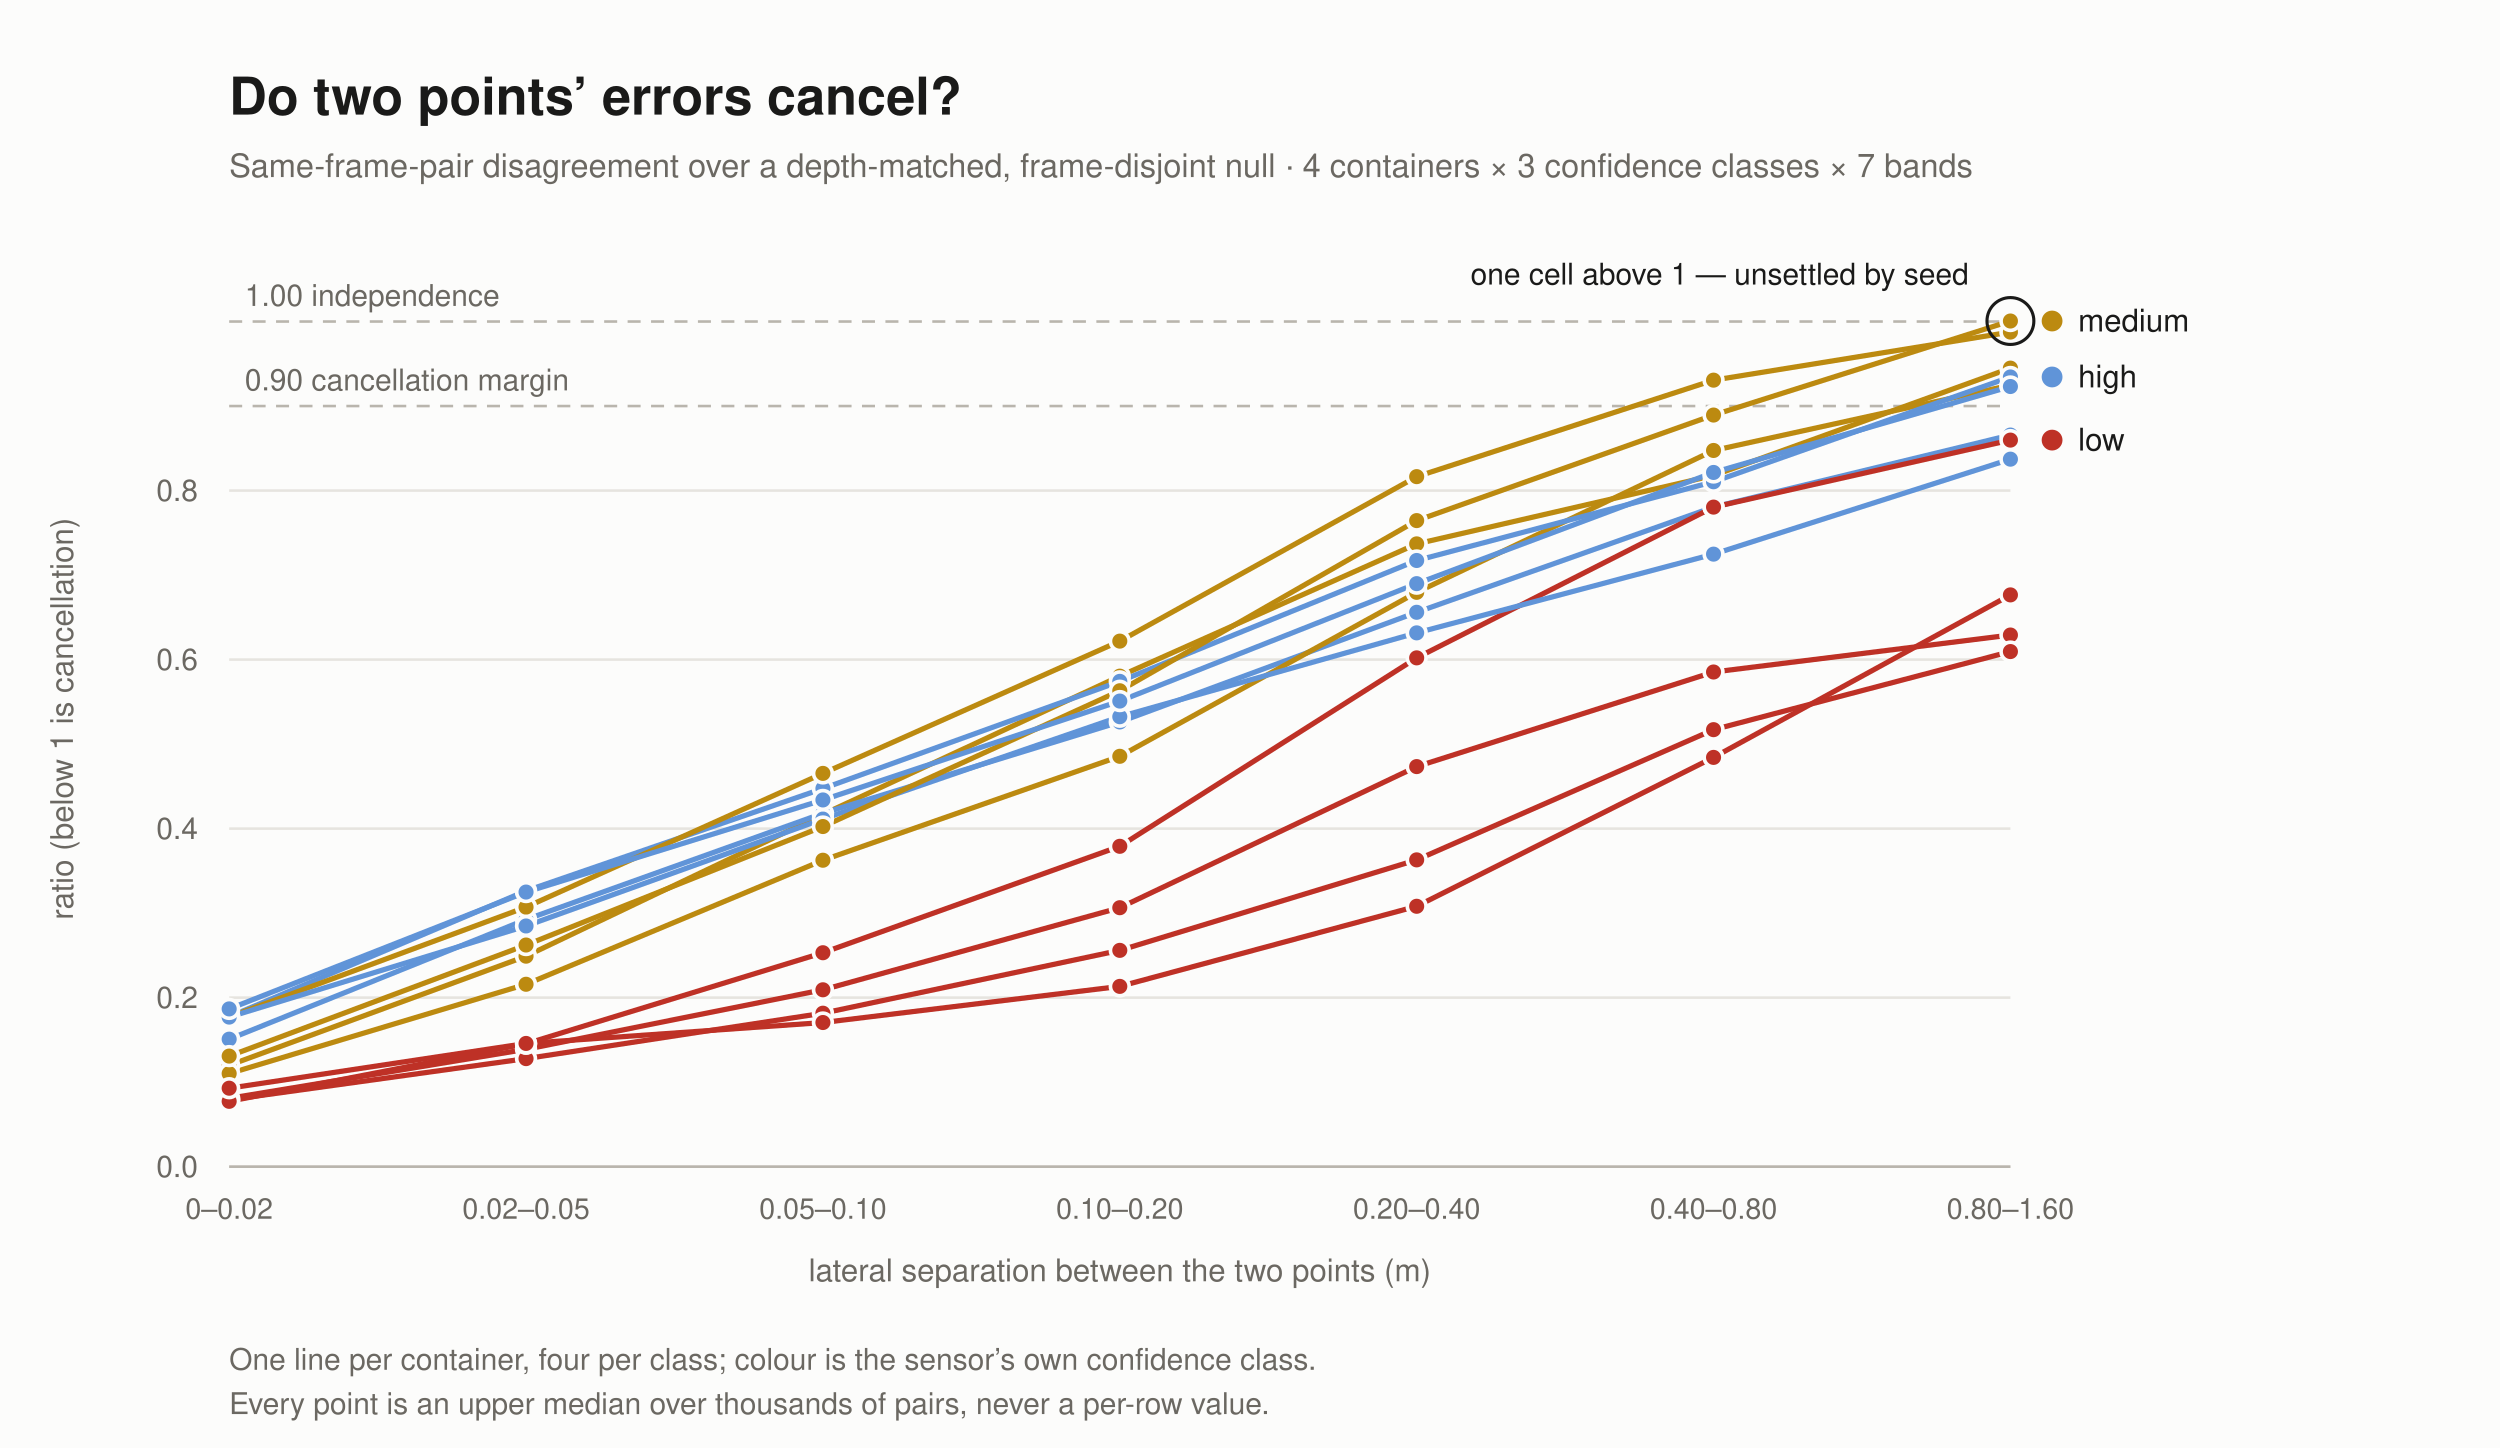
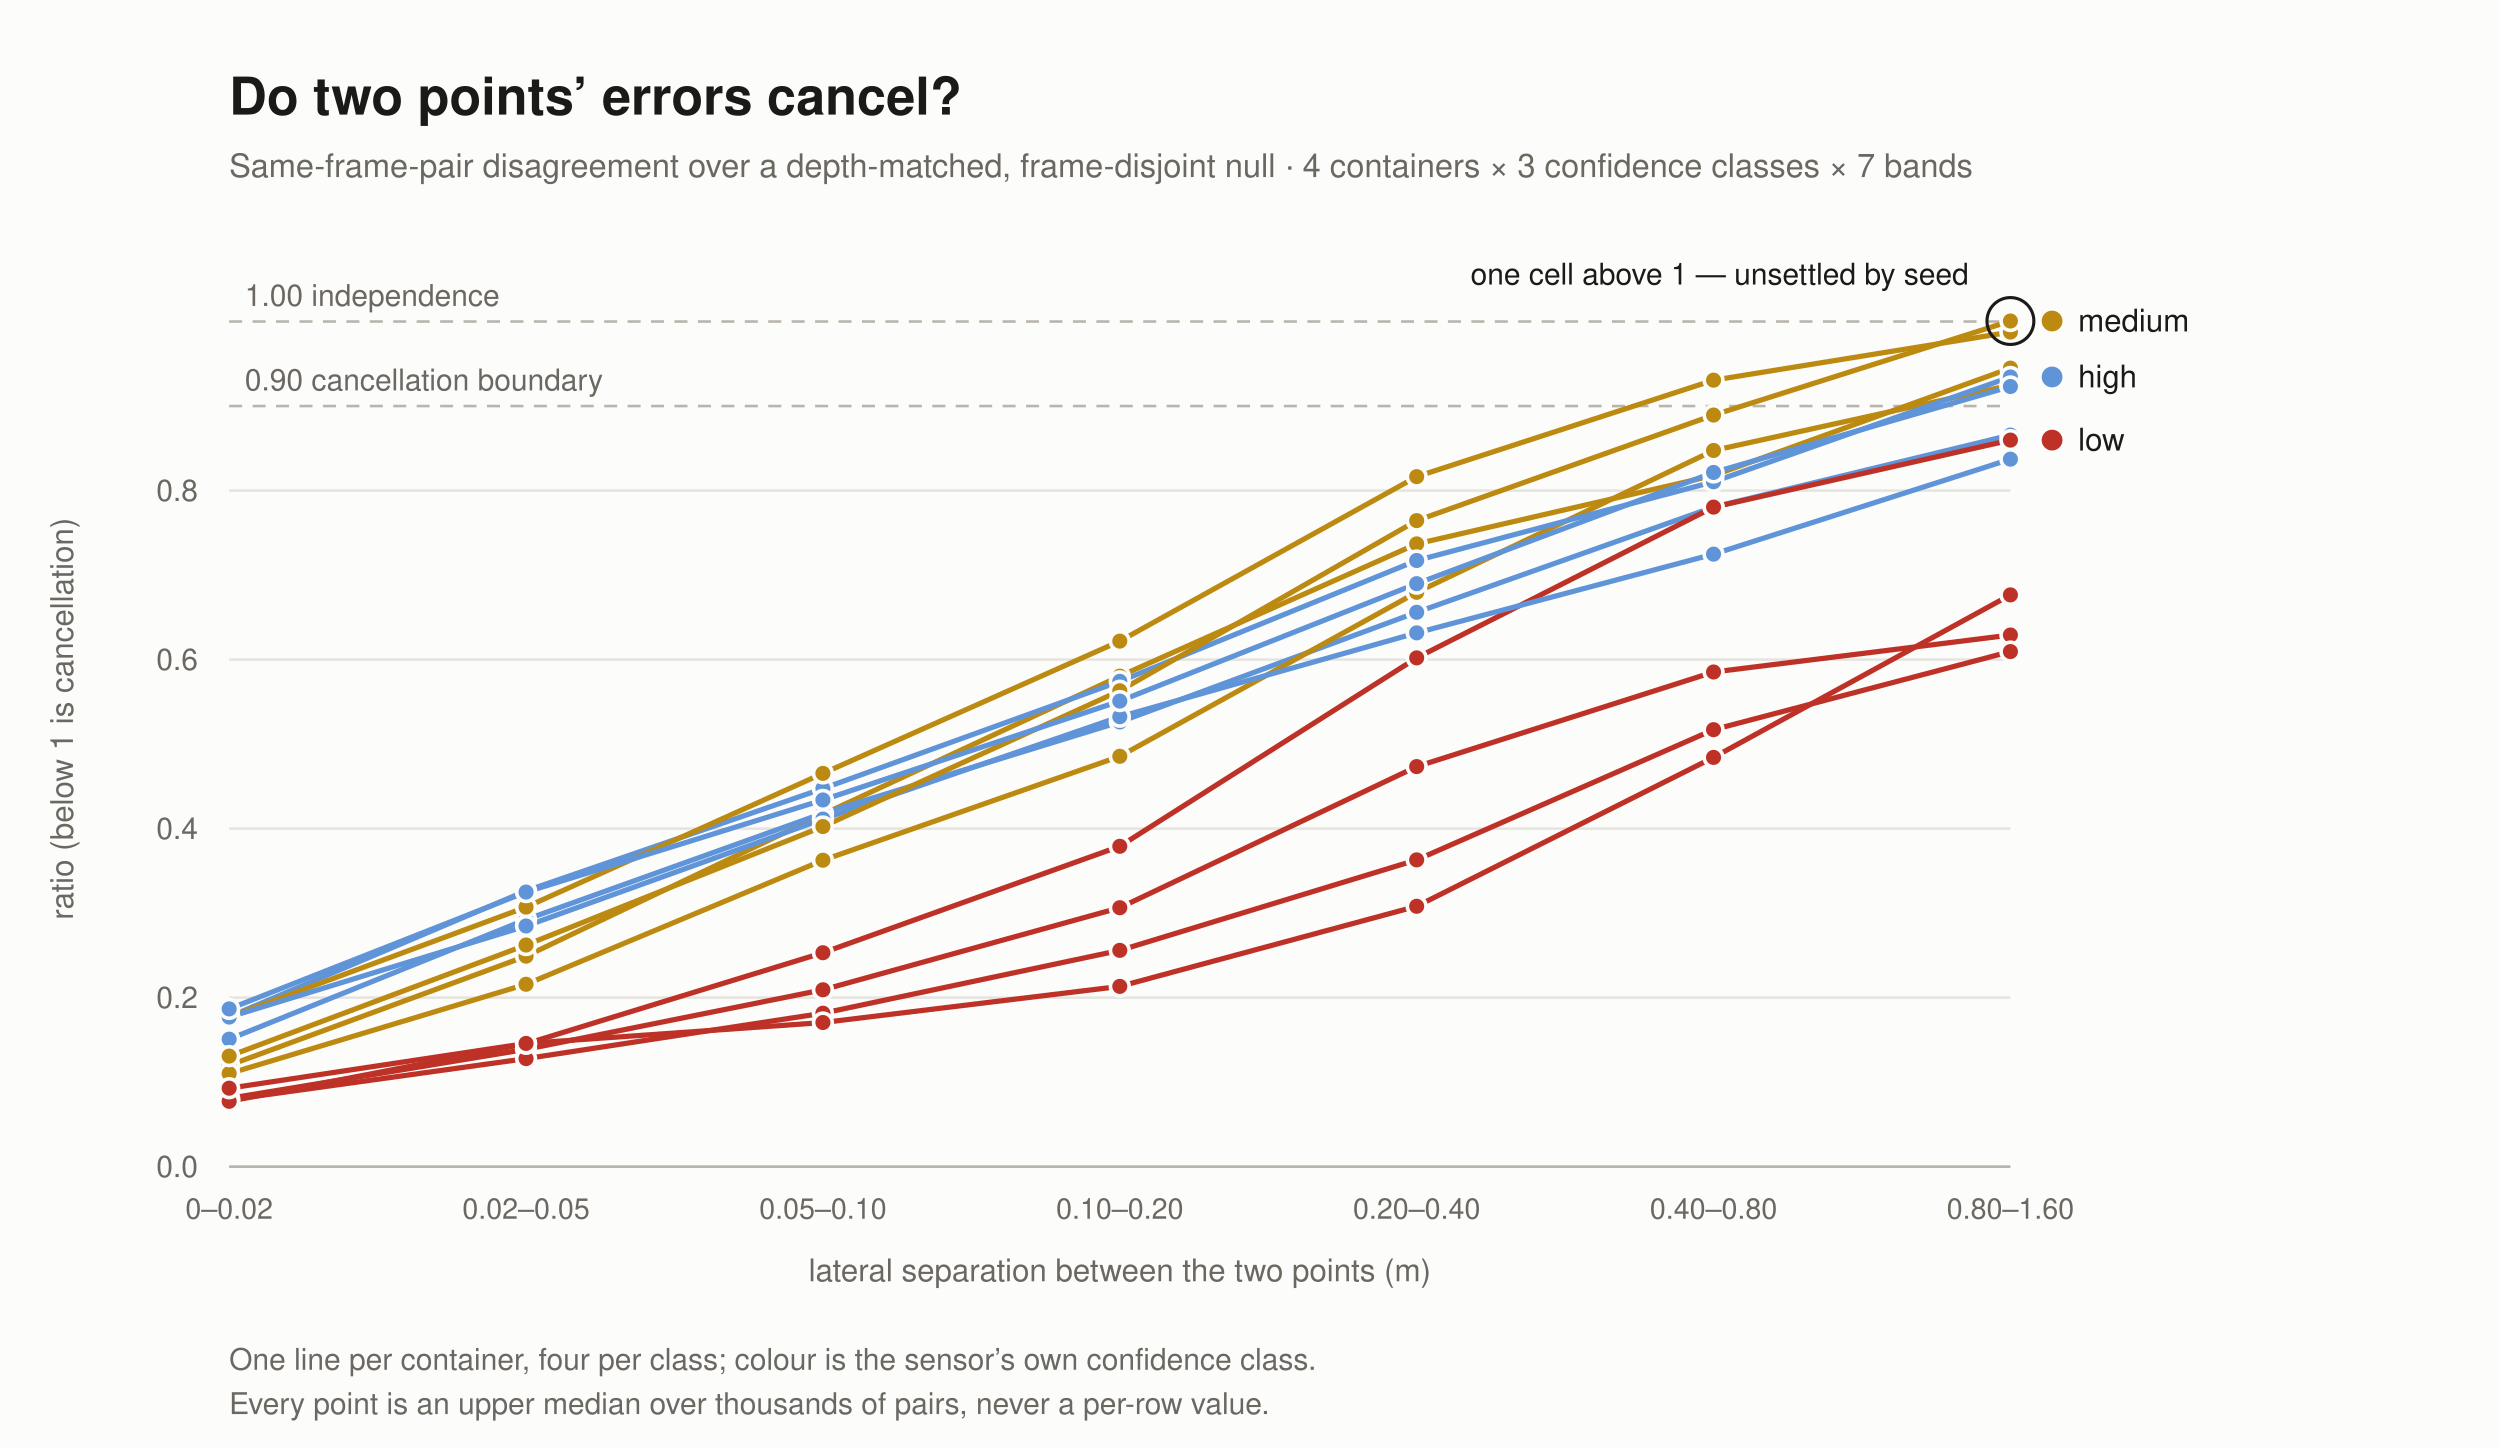
<svg xmlns="http://www.w3.org/2000/svg" width="960" height="556" viewBox="0 0 960 556" font-family="-apple-system, BlinkMacSystemFont, Segoe UI, Helvetica, Arial, sans-serif" role="img" aria-label="Ratio of same-frame-pair disagreement to a frame-disjoint null, rising with separation in all twelve series">
  <rect width="960" height="556" fill="#fcfcfb" />
  <text x="88" y="44" fill="#1a1a19" font-size="20" font-weight="600">Do two points’ errors cancel?</text>
  <text x="88" y="68" fill="#6b6862" font-size="12.5">Same-frame-pair disagreement over a depth-matched, frame-disjoint null · 4 containers × 3 confidence classes × 7 bands</text>
  <line x1="88" y1="448" x2="772" y2="448" stroke="#e6e4df" stroke-width="1" />
  <text x="76" y="452" fill="#6b6862" font-size="11.5" text-anchor="end">0.0</text>
  <line x1="88" y1="383.09" x2="772" y2="383.09" stroke="#e6e4df" stroke-width="1" />
  <text x="76" y="387.09" fill="#6b6862" font-size="11.5" text-anchor="end">0.2</text>
  <line x1="88" y1="318.19" x2="772" y2="318.19" stroke="#e6e4df" stroke-width="1" />
  <text x="76" y="322.19" fill="#6b6862" font-size="11.5" text-anchor="end">0.4</text>
  <line x1="88" y1="253.28" x2="772" y2="253.28" stroke="#e6e4df" stroke-width="1" />
  <text x="76" y="257.28" fill="#6b6862" font-size="11.5" text-anchor="end">0.6</text>
  <line x1="88" y1="188.38" x2="772" y2="188.38" stroke="#e6e4df" stroke-width="1" />
  <text x="76" y="192.38" fill="#6b6862" font-size="11.5" text-anchor="end">0.8</text>
  <line x1="88" y1="155.92" x2="772" y2="155.92" stroke="#b9b5ad" stroke-width="1" stroke-dasharray="5 4" />
-   <text x="94" y="149.92" fill="#6b6862" font-size="11.5">0.90  cancellation margin</text>
+   <text x="94" y="149.92" fill="#6b6862" font-size="11.5">0.90  cancellation boundary</text>
  <line x1="88" y1="123.47" x2="772" y2="123.47" stroke="#b9b5ad" stroke-width="1" stroke-dasharray="5 4" />
  <text x="94" y="117.47" fill="#6b6862" font-size="11.5">1.00  independence</text>
  <line x1="88" y1="448" x2="772" y2="448" stroke="#b9b5ad" stroke-width="1" />
  <text x="88" y="468" fill="#6b6862" font-size="11" text-anchor="middle">0–0.02</text>
  <text x="202" y="468" fill="#6b6862" font-size="11" text-anchor="middle">0.02–0.05</text>
  <text x="316" y="468" fill="#6b6862" font-size="11" text-anchor="middle">0.05–0.10</text>
  <text x="430" y="468" fill="#6b6862" font-size="11" text-anchor="middle">0.10–0.20</text>
  <text x="544" y="468" fill="#6b6862" font-size="11" text-anchor="middle">0.20–0.40</text>
  <text x="658" y="468" fill="#6b6862" font-size="11" text-anchor="middle">0.40–0.80</text>
  <text x="772" y="468" fill="#6b6862" font-size="11" text-anchor="middle">0.80–1.60</text>
  <text x="430" y="492" fill="#6b6862" font-size="12" text-anchor="middle">lateral separation between the two points (m)</text>
  <text transform="translate(28 276) rotate(-90)" fill="#6b6862" font-size="12" text-anchor="middle">ratio (below 1 is cancellation)</text>
  <polyline points="88,421.75 202,402.94 316,380.08 430,348.56 544,294.37 658,258.05 772,243.85" fill="none" stroke="#BE3126" stroke-width="2" stroke-linejoin="round" stroke-linecap="round" />
  <polyline points="88,409.08 202,367.17 316,312.71 430,259.64 544,208.85 658,182.58 772,141.36" fill="none" stroke="#BC8A10" stroke-width="2" stroke-linejoin="round" stroke-linecap="round" />
  <polyline points="88,399.04 202,353.1 316,312.3 430,277.23 544,235.12 658,194.71 772,167.06" fill="none" stroke="#6094D8" stroke-width="2" stroke-linejoin="round" stroke-linecap="round" />
  <polyline points="88,422.35 202,406.51 316,389.07 430,364.94 544,330.19 658,280.19 772,250.2" fill="none" stroke="#BE3126" stroke-width="2" stroke-linejoin="round" stroke-linecap="round" />
  <polyline points="88,412.24 202,377.96 316,330.33 430,290.42 544,227.46 658,172.98 772,147.91" fill="none" stroke="#BC8A10" stroke-width="2" stroke-linejoin="round" stroke-linecap="round" />
  <polyline points="88,390.43 202,342.09 316,302.8 430,261.64 544,215.23 658,185 772,144.76" fill="none" stroke="#6094D8" stroke-width="2" stroke-linejoin="round" stroke-linecap="round" />
  <polyline points="88,422.91 202,400.8 316,365.85 430,324.98 544,252.62 658,194.73 772,169" fill="none" stroke="#BE3126" stroke-width="2" stroke-linejoin="round" stroke-linecap="round" />
  <polyline points="88,390.51 202,348.33 316,296.98 430,246.19 544,183.03 658,145.98 772,127.52" fill="none" stroke="#BC8A10" stroke-width="2" stroke-linejoin="round" stroke-linecap="round" />
  <polyline points="88,390.56 202,355.58 316,314.52 430,275.22 544,243.02 658,212.79 772,176.32" fill="none" stroke="#6094D8" stroke-width="2" stroke-linejoin="round" stroke-linecap="round" />
  <polyline points="88,417.87 202,400.68 316,392.65 430,378.77 544,348.01 658,290.84 772,228.44" fill="none" stroke="#BE3126" stroke-width="2" stroke-linejoin="round" stroke-linecap="round" />
  <polyline points="88,405.54 202,362.89 316,317.39 430,265.25 544,199.91 658,159.38 772,123.27" fill="none" stroke="#BC8A10" stroke-width="2" stroke-linejoin="round" stroke-linecap="round" />
  <polyline points="88,387.42 202,342.55 316,307.18 430,269.21 544,224.12 658,181.42 772,148.42" fill="none" stroke="#6094D8" stroke-width="2" stroke-linejoin="round" stroke-linecap="round" />
  <circle cx="88" cy="421.75" r="3.6" fill="#BE3126" stroke="#fcfcfb" stroke-width="1.4" />
  <circle cx="202" cy="402.94" r="3.6" fill="#BE3126" stroke="#fcfcfb" stroke-width="1.4" />
  <circle cx="316" cy="380.08" r="3.6" fill="#BE3126" stroke="#fcfcfb" stroke-width="1.4" />
  <circle cx="430" cy="348.56" r="3.6" fill="#BE3126" stroke="#fcfcfb" stroke-width="1.4" />
  <circle cx="544" cy="294.37" r="3.6" fill="#BE3126" stroke="#fcfcfb" stroke-width="1.4" />
  <circle cx="658" cy="258.05" r="3.6" fill="#BE3126" stroke="#fcfcfb" stroke-width="1.4" />
  <circle cx="772" cy="243.85" r="3.6" fill="#BE3126" stroke="#fcfcfb" stroke-width="1.4" />
  <circle cx="88" cy="409.08" r="3.6" fill="#BC8A10" stroke="#fcfcfb" stroke-width="1.4" />
  <circle cx="202" cy="367.17" r="3.6" fill="#BC8A10" stroke="#fcfcfb" stroke-width="1.4" />
  <circle cx="316" cy="312.71" r="3.6" fill="#BC8A10" stroke="#fcfcfb" stroke-width="1.4" />
  <circle cx="430" cy="259.64" r="3.6" fill="#BC8A10" stroke="#fcfcfb" stroke-width="1.4" />
  <circle cx="544" cy="208.85" r="3.6" fill="#BC8A10" stroke="#fcfcfb" stroke-width="1.4" />
  <circle cx="658" cy="182.58" r="3.6" fill="#BC8A10" stroke="#fcfcfb" stroke-width="1.4" />
  <circle cx="772" cy="141.36" r="3.6" fill="#BC8A10" stroke="#fcfcfb" stroke-width="1.4" />
  <circle cx="88" cy="399.04" r="3.6" fill="#6094D8" stroke="#fcfcfb" stroke-width="1.4" />
  <circle cx="202" cy="353.1" r="3.6" fill="#6094D8" stroke="#fcfcfb" stroke-width="1.4" />
  <circle cx="316" cy="312.3" r="3.6" fill="#6094D8" stroke="#fcfcfb" stroke-width="1.4" />
  <circle cx="430" cy="277.23" r="3.6" fill="#6094D8" stroke="#fcfcfb" stroke-width="1.4" />
  <circle cx="544" cy="235.12" r="3.6" fill="#6094D8" stroke="#fcfcfb" stroke-width="1.4" />
  <circle cx="658" cy="194.71" r="3.6" fill="#6094D8" stroke="#fcfcfb" stroke-width="1.4" />
  <circle cx="772" cy="167.06" r="3.6" fill="#6094D8" stroke="#fcfcfb" stroke-width="1.4" />
  <circle cx="88" cy="422.35" r="3.6" fill="#BE3126" stroke="#fcfcfb" stroke-width="1.4" />
  <circle cx="202" cy="406.51" r="3.6" fill="#BE3126" stroke="#fcfcfb" stroke-width="1.4" />
  <circle cx="316" cy="389.07" r="3.6" fill="#BE3126" stroke="#fcfcfb" stroke-width="1.4" />
  <circle cx="430" cy="364.94" r="3.6" fill="#BE3126" stroke="#fcfcfb" stroke-width="1.4" />
  <circle cx="544" cy="330.19" r="3.6" fill="#BE3126" stroke="#fcfcfb" stroke-width="1.4" />
  <circle cx="658" cy="280.19" r="3.6" fill="#BE3126" stroke="#fcfcfb" stroke-width="1.4" />
  <circle cx="772" cy="250.2" r="3.6" fill="#BE3126" stroke="#fcfcfb" stroke-width="1.4" />
  <circle cx="88" cy="412.24" r="3.6" fill="#BC8A10" stroke="#fcfcfb" stroke-width="1.4" />
  <circle cx="202" cy="377.96" r="3.6" fill="#BC8A10" stroke="#fcfcfb" stroke-width="1.4" />
  <circle cx="316" cy="330.33" r="3.6" fill="#BC8A10" stroke="#fcfcfb" stroke-width="1.4" />
  <circle cx="430" cy="290.42" r="3.6" fill="#BC8A10" stroke="#fcfcfb" stroke-width="1.4" />
  <circle cx="544" cy="227.46" r="3.6" fill="#BC8A10" stroke="#fcfcfb" stroke-width="1.4" />
  <circle cx="658" cy="172.98" r="3.6" fill="#BC8A10" stroke="#fcfcfb" stroke-width="1.4" />
  <circle cx="772" cy="147.91" r="3.6" fill="#BC8A10" stroke="#fcfcfb" stroke-width="1.4" />
  <circle cx="88" cy="390.43" r="3.6" fill="#6094D8" stroke="#fcfcfb" stroke-width="1.4" />
  <circle cx="202" cy="342.09" r="3.6" fill="#6094D8" stroke="#fcfcfb" stroke-width="1.4" />
  <circle cx="316" cy="302.8" r="3.6" fill="#6094D8" stroke="#fcfcfb" stroke-width="1.4" />
  <circle cx="430" cy="261.64" r="3.6" fill="#6094D8" stroke="#fcfcfb" stroke-width="1.4" />
  <circle cx="544" cy="215.23" r="3.6" fill="#6094D8" stroke="#fcfcfb" stroke-width="1.4" />
  <circle cx="658" cy="185" r="3.6" fill="#6094D8" stroke="#fcfcfb" stroke-width="1.4" />
  <circle cx="772" cy="144.76" r="3.6" fill="#6094D8" stroke="#fcfcfb" stroke-width="1.4" />
  <circle cx="88" cy="422.91" r="3.6" fill="#BE3126" stroke="#fcfcfb" stroke-width="1.4" />
  <circle cx="202" cy="400.8" r="3.6" fill="#BE3126" stroke="#fcfcfb" stroke-width="1.4" />
  <circle cx="316" cy="365.85" r="3.6" fill="#BE3126" stroke="#fcfcfb" stroke-width="1.4" />
  <circle cx="430" cy="324.98" r="3.6" fill="#BE3126" stroke="#fcfcfb" stroke-width="1.4" />
  <circle cx="544" cy="252.62" r="3.6" fill="#BE3126" stroke="#fcfcfb" stroke-width="1.4" />
  <circle cx="658" cy="194.73" r="3.6" fill="#BE3126" stroke="#fcfcfb" stroke-width="1.4" />
  <circle cx="772" cy="169" r="3.6" fill="#BE3126" stroke="#fcfcfb" stroke-width="1.4" />
  <circle cx="88" cy="390.51" r="3.6" fill="#BC8A10" stroke="#fcfcfb" stroke-width="1.4" />
  <circle cx="202" cy="348.33" r="3.6" fill="#BC8A10" stroke="#fcfcfb" stroke-width="1.4" />
  <circle cx="316" cy="296.98" r="3.6" fill="#BC8A10" stroke="#fcfcfb" stroke-width="1.4" />
  <circle cx="430" cy="246.19" r="3.6" fill="#BC8A10" stroke="#fcfcfb" stroke-width="1.4" />
  <circle cx="544" cy="183.03" r="3.6" fill="#BC8A10" stroke="#fcfcfb" stroke-width="1.4" />
  <circle cx="658" cy="145.98" r="3.6" fill="#BC8A10" stroke="#fcfcfb" stroke-width="1.4" />
  <circle cx="772" cy="127.52" r="3.6" fill="#BC8A10" stroke="#fcfcfb" stroke-width="1.4" />
  <circle cx="88" cy="390.56" r="3.6" fill="#6094D8" stroke="#fcfcfb" stroke-width="1.4" />
  <circle cx="202" cy="355.58" r="3.6" fill="#6094D8" stroke="#fcfcfb" stroke-width="1.4" />
  <circle cx="316" cy="314.52" r="3.6" fill="#6094D8" stroke="#fcfcfb" stroke-width="1.4" />
  <circle cx="430" cy="275.22" r="3.6" fill="#6094D8" stroke="#fcfcfb" stroke-width="1.4" />
  <circle cx="544" cy="243.02" r="3.6" fill="#6094D8" stroke="#fcfcfb" stroke-width="1.4" />
  <circle cx="658" cy="212.79" r="3.6" fill="#6094D8" stroke="#fcfcfb" stroke-width="1.4" />
  <circle cx="772" cy="176.32" r="3.6" fill="#6094D8" stroke="#fcfcfb" stroke-width="1.4" />
  <circle cx="88" cy="417.87" r="3.6" fill="#BE3126" stroke="#fcfcfb" stroke-width="1.4" />
  <circle cx="202" cy="400.68" r="3.6" fill="#BE3126" stroke="#fcfcfb" stroke-width="1.4" />
  <circle cx="316" cy="392.65" r="3.6" fill="#BE3126" stroke="#fcfcfb" stroke-width="1.4" />
  <circle cx="430" cy="378.77" r="3.6" fill="#BE3126" stroke="#fcfcfb" stroke-width="1.4" />
  <circle cx="544" cy="348.01" r="3.6" fill="#BE3126" stroke="#fcfcfb" stroke-width="1.4" />
  <circle cx="658" cy="290.84" r="3.6" fill="#BE3126" stroke="#fcfcfb" stroke-width="1.4" />
  <circle cx="772" cy="228.44" r="3.6" fill="#BE3126" stroke="#fcfcfb" stroke-width="1.4" />
  <circle cx="88" cy="405.54" r="3.6" fill="#BC8A10" stroke="#fcfcfb" stroke-width="1.4" />
  <circle cx="202" cy="362.89" r="3.6" fill="#BC8A10" stroke="#fcfcfb" stroke-width="1.4" />
  <circle cx="316" cy="317.39" r="3.6" fill="#BC8A10" stroke="#fcfcfb" stroke-width="1.4" />
  <circle cx="430" cy="265.25" r="3.6" fill="#BC8A10" stroke="#fcfcfb" stroke-width="1.4" />
  <circle cx="544" cy="199.91" r="3.6" fill="#BC8A10" stroke="#fcfcfb" stroke-width="1.4" />
  <circle cx="658" cy="159.38" r="3.6" fill="#BC8A10" stroke="#fcfcfb" stroke-width="1.4" />
  <circle cx="772" cy="123.27" r="3.6" fill="#BC8A10" stroke="#fcfcfb" stroke-width="1.4" />
  <circle cx="88" cy="387.42" r="3.6" fill="#6094D8" stroke="#fcfcfb" stroke-width="1.4" />
  <circle cx="202" cy="342.55" r="3.6" fill="#6094D8" stroke="#fcfcfb" stroke-width="1.4" />
  <circle cx="316" cy="307.18" r="3.6" fill="#6094D8" stroke="#fcfcfb" stroke-width="1.4" />
  <circle cx="430" cy="269.21" r="3.6" fill="#6094D8" stroke="#fcfcfb" stroke-width="1.4" />
  <circle cx="544" cy="224.12" r="3.6" fill="#6094D8" stroke="#fcfcfb" stroke-width="1.4" />
  <circle cx="658" cy="181.42" r="3.6" fill="#6094D8" stroke="#fcfcfb" stroke-width="1.4" />
  <circle cx="772" cy="148.42" r="3.6" fill="#6094D8" stroke="#fcfcfb" stroke-width="1.4" />
  <circle cx="772" cy="123.27" r="9" fill="none" stroke="#1a1a19" stroke-width="1.2" />
  <text x="756" y="109.27" fill="#1a1a19" font-size="11.5" text-anchor="end">one cell above 1 — unsettled by seed</text>
  <circle cx="788" cy="123.27" r="4" fill="#BC8A10" />
  <text x="798" y="127.27" fill="#1a1a19" font-size="12">medium</text>
  <circle cx="788" cy="144.76" r="4" fill="#6094D8" />
  <text x="798" y="148.76" fill="#1a1a19" font-size="12">high</text>
  <circle cx="788" cy="169" r="4" fill="#BE3126" />
  <text x="798" y="173" fill="#1a1a19" font-size="12">low</text>
  <text x="88" y="526" fill="#6b6862" font-size="11.5">One line per container, four per class; colour is the sensor’s own confidence class.</text>
  <text x="88" y="543" fill="#6b6862" font-size="11.5">Every point is an upper median over thousands of pairs, never a per-row value.</text>
</svg>
